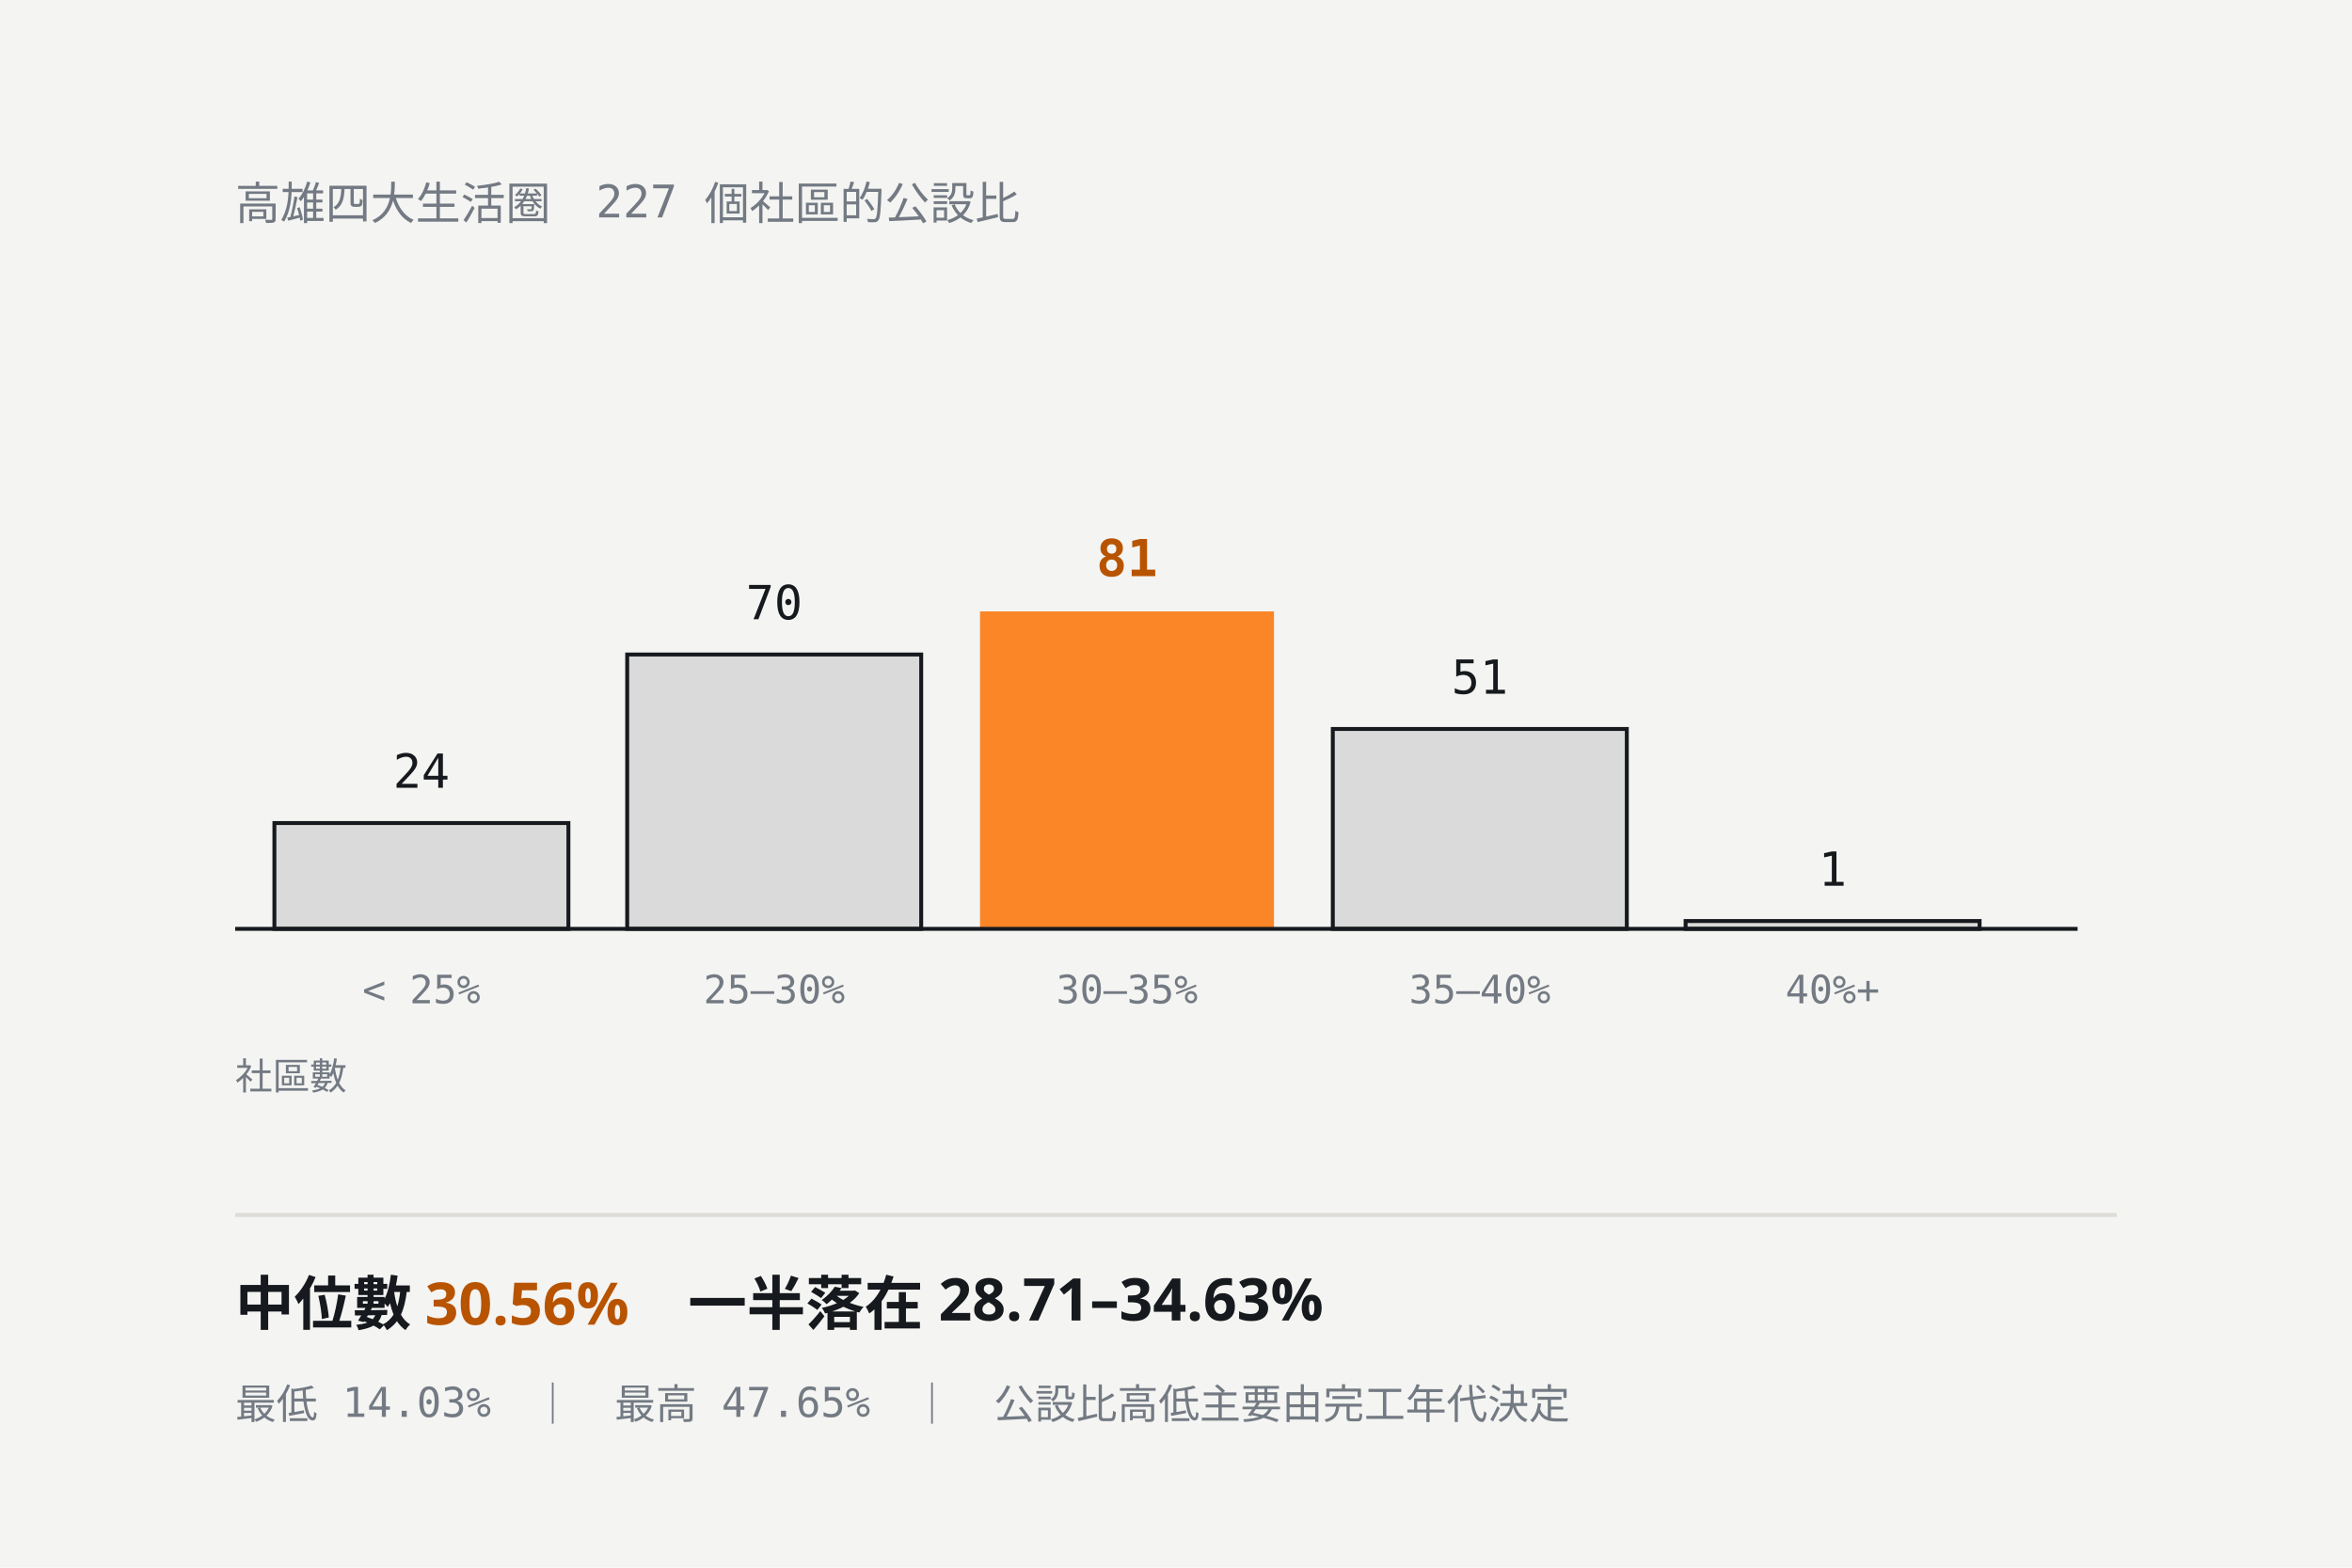
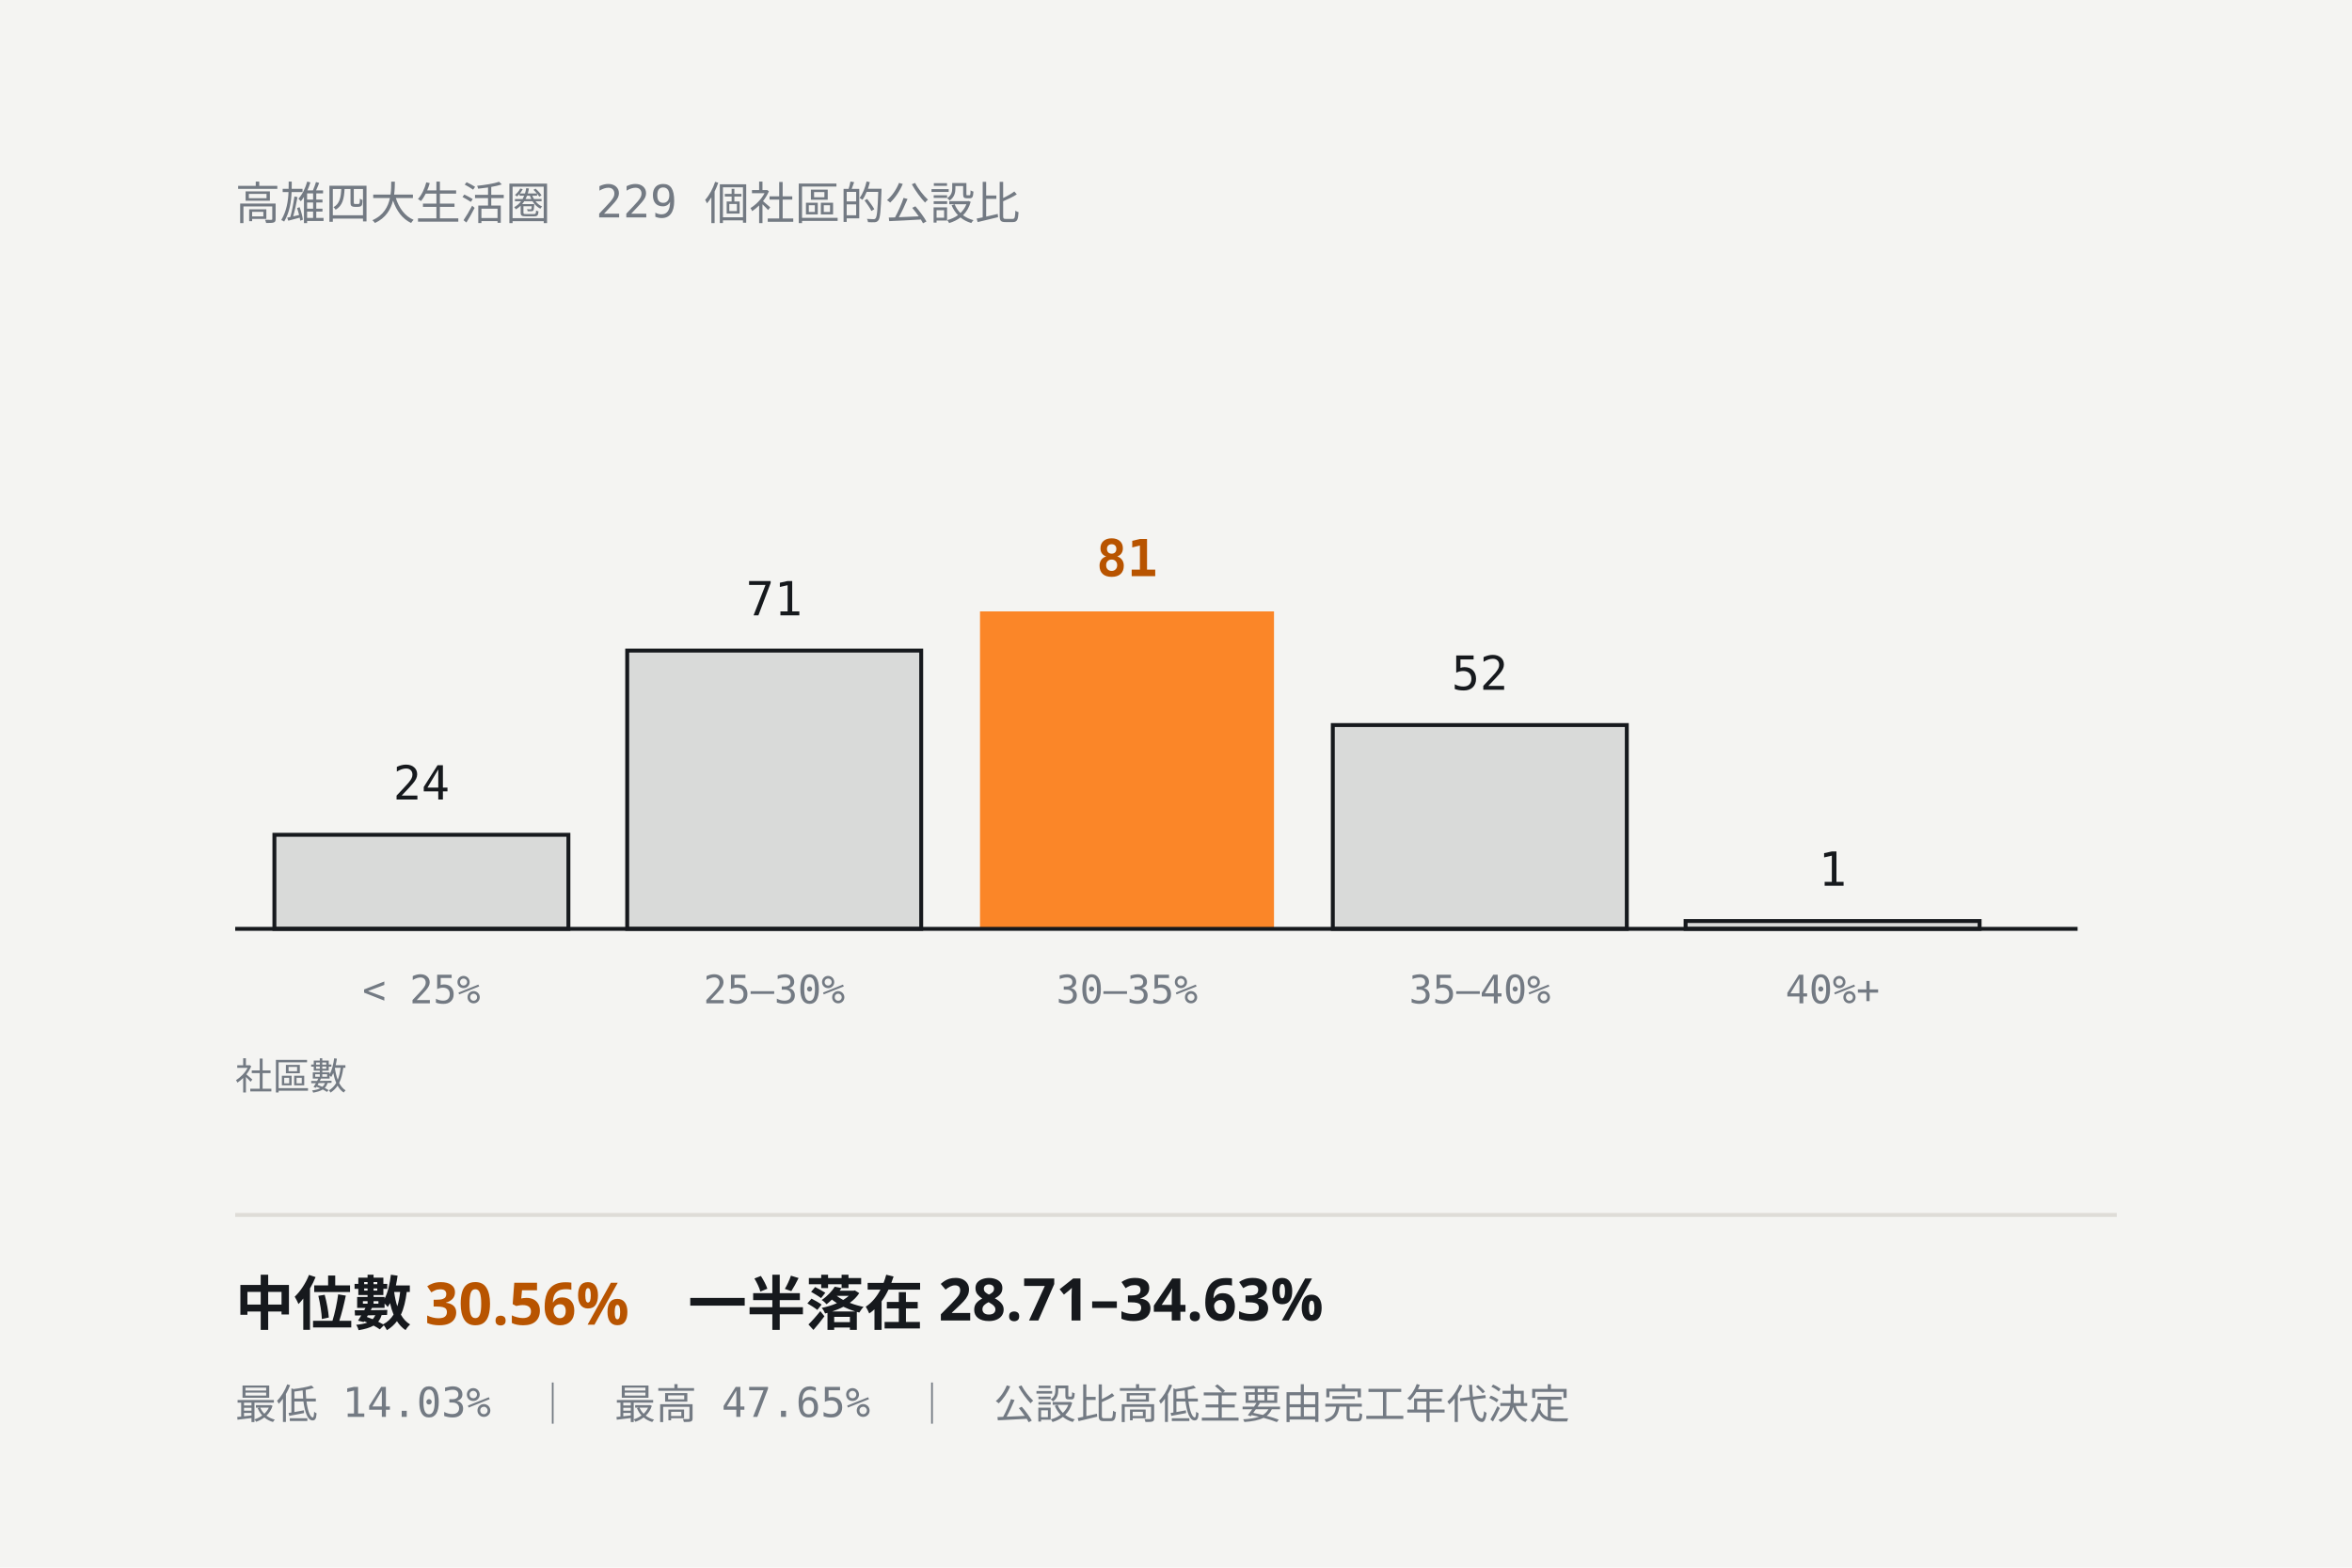
<svg xmlns="http://www.w3.org/2000/svg" viewBox="0 0 1200 800" width="1200" height="800">
  <rect width="1200" height="800" fill="#F4F4F2" />
-   <text x="120" y="112" font-family="'IBM Plex Mono',monospace" font-size="23" fill="#737A83">高雄四大生活圈　227 個社區的公設比</text>
+   <text x="120" y="112" font-family="'IBM Plex Mono',monospace" font-size="23" fill="#737A83">高雄四大生活圈　229 個社區的公設比</text>
  <g>
-     <rect x="140" y="420" width="150" height="54" fill="#16191D" fill-opacity="0.12" stroke="#16191D" stroke-width="2" />
-     <rect x="320" y="334" width="150" height="140" fill="#16191D" fill-opacity="0.12" stroke="#16191D" stroke-width="2" />
+     <rect x="140" y="426" width="150" height="48" fill="#16191D" fill-opacity="0.12" stroke="#16191D" stroke-width="2" />
+     <rect x="320" y="332" width="150" height="142" fill="#16191D" fill-opacity="0.12" stroke="#16191D" stroke-width="2" />
    <rect x="500" y="312" width="150" height="162" fill="#FD7305" fill-opacity="0.85" />
-     <rect x="680" y="372" width="150" height="102" fill="#16191D" fill-opacity="0.12" stroke="#16191D" stroke-width="2" />
+     <rect x="680" y="370" width="150" height="104" fill="#16191D" fill-opacity="0.12" stroke="#16191D" stroke-width="2" />
    <rect x="860" y="470" width="150" height="4" fill="#16191D" fill-opacity="0.12" stroke="#16191D" stroke-width="2" />
-     <text x="215" y="402" font-family="'IBM Plex Mono',monospace" font-size="24" fill="#16191D" text-anchor="middle">24</text>
-     <text x="395" y="316" font-family="'IBM Plex Mono',monospace" font-size="24" fill="#16191D" text-anchor="middle">70</text>
+     <text x="215" y="408" font-family="'IBM Plex Mono',monospace" font-size="24" fill="#16191D" text-anchor="middle">24</text>
+     <text x="395" y="314" font-family="'IBM Plex Mono',monospace" font-size="24" fill="#16191D" text-anchor="middle">71</text>
    <text x="575" y="294" font-family="'IBM Plex Mono',monospace" font-size="26" font-weight="700" fill="#B85400" text-anchor="middle">81</text>
-     <text x="755" y="354" font-family="'IBM Plex Mono',monospace" font-size="24" fill="#16191D" text-anchor="middle">51</text>
+     <text x="755" y="352" font-family="'IBM Plex Mono',monospace" font-size="24" fill="#16191D" text-anchor="middle">52</text>
    <text x="935" y="452" font-family="'IBM Plex Mono',monospace" font-size="24" fill="#16191D" text-anchor="middle">1</text>
  </g>
  <path d="M120 474 H1060" stroke="#16191D" stroke-width="2" />
  <g font-family="'IBM Plex Mono',monospace" font-size="20" fill="#737A83" text-anchor="middle">
    <text x="215" y="512">&lt; 25%</text>
    <text x="395" y="512">25–30%</text>
    <text x="575" y="512">30–35%</text>
    <text x="755" y="512">35–40%</text>
    <text x="935" y="512">40%+</text>
  </g>
  <text x="120" y="556" font-family="'IBM Plex Mono',monospace" font-size="19" fill="#737A83">社區數</text>
  <path d="M120 620 H1080" stroke="#DEDCD7" stroke-width="2" />
  <text x="120" y="676" font-family="'Noto Sans TC',sans-serif" font-size="30" font-weight="700" fill="#16191D">中位數 <tspan fill="#B85400">30.56%</tspan>　一半落在 28.71–34.63%</text>
  <text x="120" y="724" font-family="'IBM Plex Mono',monospace" font-size="21" fill="#737A83">最低 14.03%　｜　最高 47.65%　｜　公設比高低主要由完工年代決定</text>
</svg>
